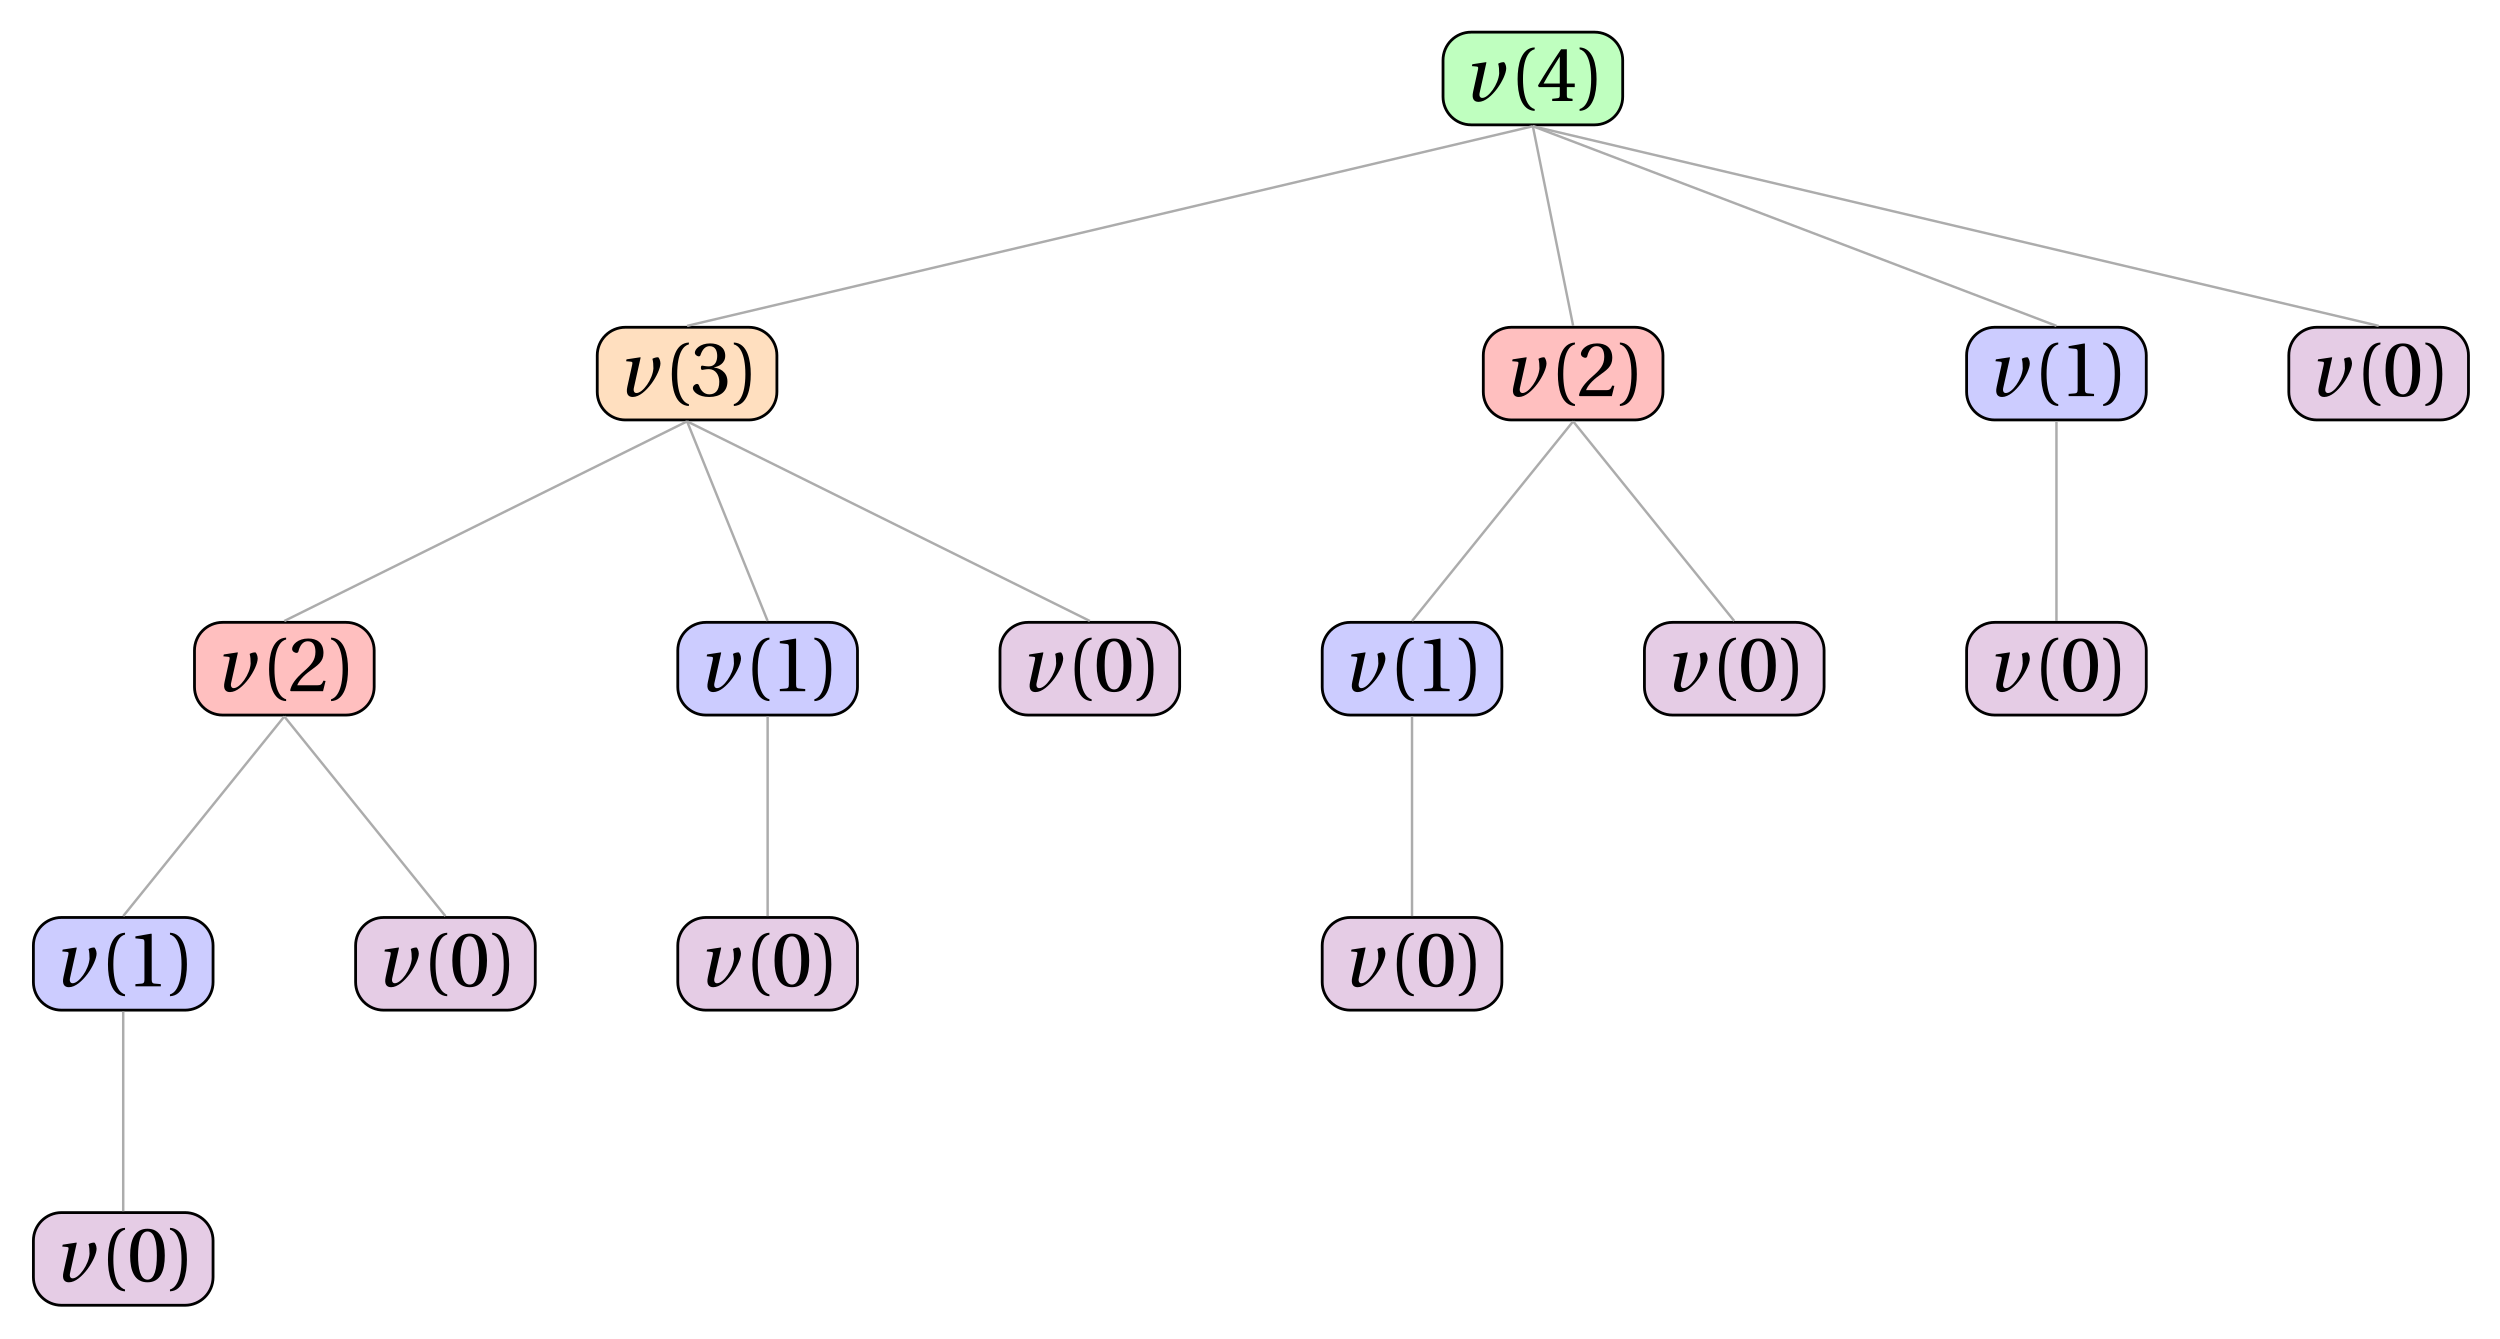
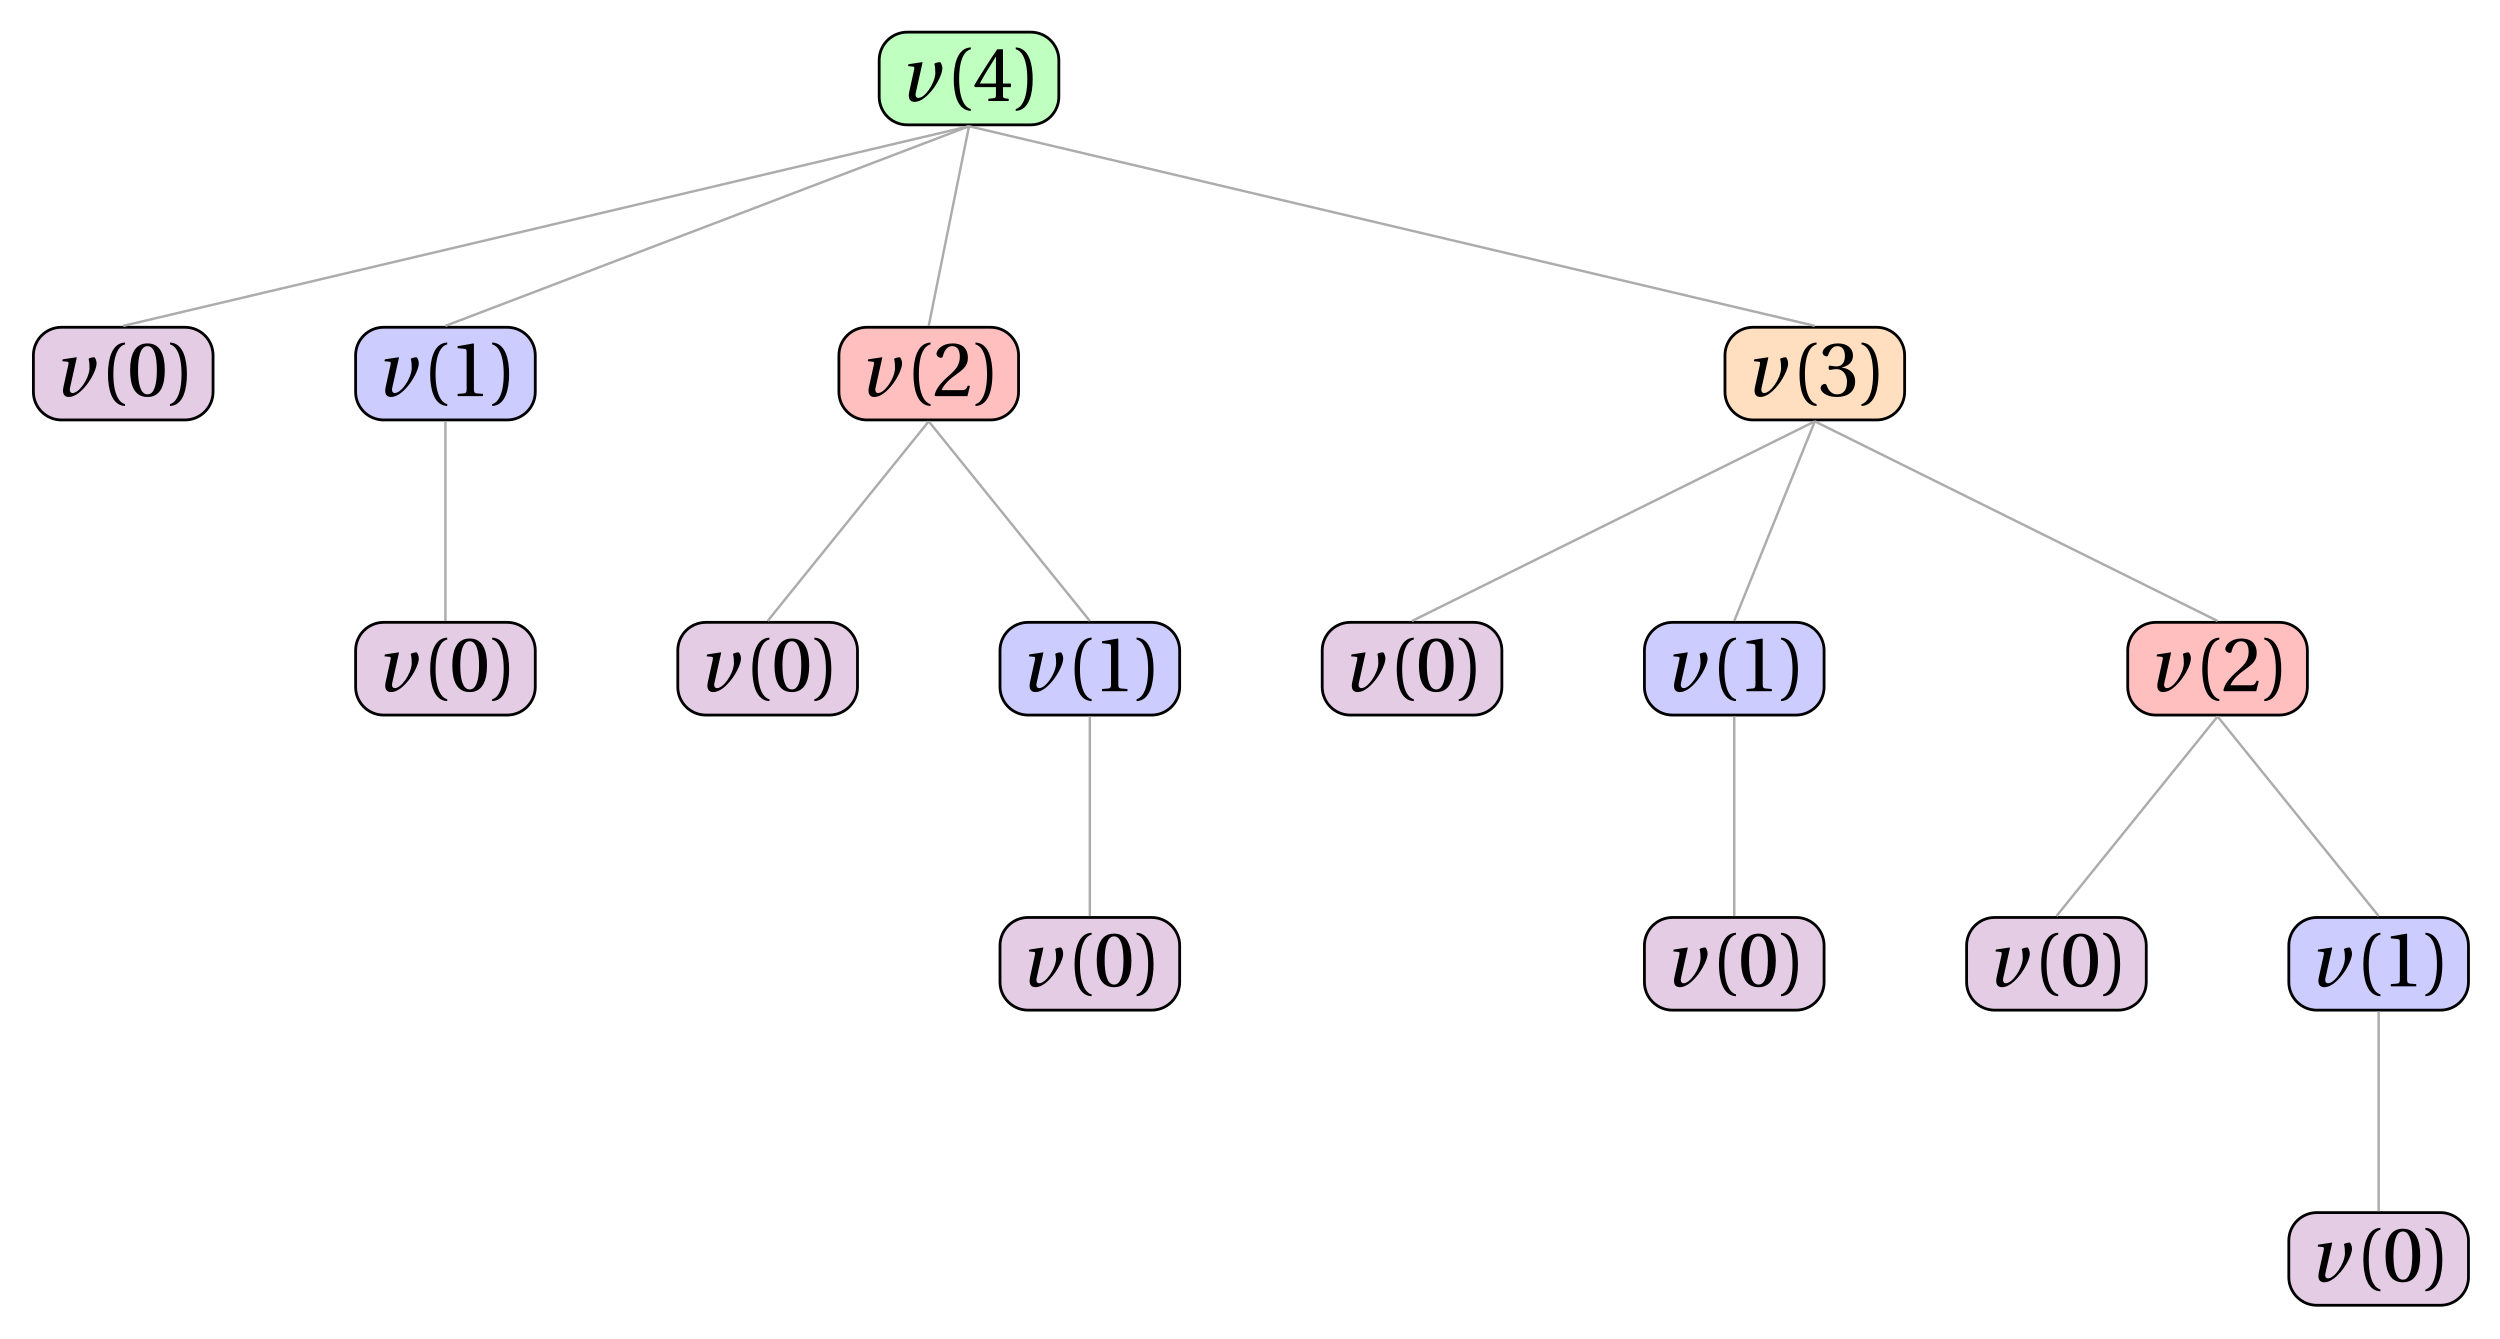
<svg xmlns="http://www.w3.org/2000/svg" xmlns:xlink="http://www.w3.org/1999/xlink" width="443.75pt" height="237.50pt" viewBox="0 0 355 190" version="1.2">
  <defs>
    <g>
      <symbol overflow="visible" id="glyph0-0">
        <path style="stroke:none;" d="" />
      </symbol>
      <symbol overflow="visible" id="glyph0-1">
        <path style="stroke:none;" d="M 1.375 -5.219 L 1.312 -4.953 L 1.984 -4.891 C 2.25 -4.875 2.234 -4.734 2.156 -4.359 L 1.484 -1.312 C 1.266 -0.312 1.609 0.125 2.25 0.125 C 3.188 0.125 4.141 -0.75 4.906 -1.766 C 5.656 -2.781 6.188 -3.984 6.188 -4.656 C 6.188 -5.094 5.938 -5.516 5.859 -5.516 C 5.594 -5.516 5.281 -5.438 5.047 -5.297 C 5.156 -4.906 5.188 -4.484 5.188 -3.922 C 5.094 -2.406 3.672 -0.406 2.766 -0.438 C 2.5 -0.438 2.297 -0.688 2.422 -1.203 L 3.375 -5.469 L 3.328 -5.516 Z M 1.375 -5.219 " />
      </symbol>
      <symbol overflow="visible" id="glyph1-0">
        <path style="stroke:none;" d="" />
      </symbol>
      <symbol overflow="visible" id="glyph1-1">
        <path style="stroke:none;" d="M 1.922 -3.109 C 1.922 -6.25 2.875 -7.188 3.578 -7.344 L 3.578 -7.609 C 1.656 -7.531 1.156 -5.141 1.156 -3.109 C 1.156 -1.062 1.656 1.328 3.578 1.406 L 3.578 1.141 C 2.938 1 1.922 0.062 1.922 -3.109 Z M 1.922 -3.109 " />
      </symbol>
      <symbol overflow="visible" id="glyph1-2">
        <path style="stroke:none;" d="M 3.297 -1.969 L 3.297 -0.844 C 3.297 -0.469 3.172 -0.406 2.922 -0.391 L 2.219 -0.312 L 2.219 0 L 5.109 0 L 5.109 -0.312 L 4.625 -0.375 C 4.359 -0.406 4.297 -0.469 4.297 -0.844 L 4.297 -1.969 L 5.422 -1.969 L 5.422 -2.484 L 4.297 -2.484 L 4.297 -7.344 L 3.484 -7.344 C 2.453 -5.828 1.219 -3.922 0.203 -2.203 L 0.312 -1.969 Z M 1 -2.484 C 1.656 -3.688 2.438 -4.953 3.281 -6.281 L 3.297 -6.281 L 3.297 -2.484 Z M 1 -2.484 " />
      </symbol>
      <symbol overflow="visible" id="glyph1-3">
        <path style="stroke:none;" d="M 1.922 -3.109 C 1.922 0.062 0.906 1 0.281 1.141 L 0.281 1.406 C 2.203 1.328 2.688 -1.062 2.688 -3.109 C 2.688 -5.141 2.203 -7.531 0.281 -7.609 L 0.281 -7.344 C 0.969 -7.188 1.922 -6.25 1.922 -3.109 Z M 1.922 -3.109 " />
      </symbol>
      <symbol overflow="visible" id="glyph1-4">
        <path style="stroke:none;" d="M 2.922 -7.094 C 3.953 -7.094 4.25 -5.469 4.25 -3.672 C 4.25 -1.875 3.953 -0.25 2.922 -0.25 C 1.875 -0.25 1.578 -1.875 1.578 -3.672 C 1.578 -5.469 1.875 -7.094 2.922 -7.094 Z M 2.922 -7.484 C 1.094 -7.484 0.453 -5.875 0.453 -3.672 C 0.453 -1.469 1.094 0.125 2.922 0.125 C 4.734 0.125 5.375 -1.469 5.375 -3.672 C 5.375 -5.875 4.734 -7.484 2.922 -7.484 Z M 2.922 -7.484 " />
      </symbol>
      <symbol overflow="visible" id="glyph1-5">
        <path style="stroke:none;" d="M 4.812 0 L 4.812 -0.312 L 3.891 -0.391 C 3.656 -0.422 3.516 -0.5 3.516 -0.938 L 3.516 -7.406 L 3.469 -7.484 L 1.203 -7.094 L 1.203 -6.812 L 2.219 -6.703 C 2.406 -6.672 2.484 -6.594 2.484 -6.266 L 2.484 -0.938 C 2.484 -0.719 2.453 -0.594 2.391 -0.516 C 2.328 -0.438 2.25 -0.406 2.125 -0.391 L 1.203 -0.312 L 1.203 0 Z M 4.812 0 " />
      </symbol>
      <symbol overflow="visible" id="glyph1-6">
        <path style="stroke:none;" d="M 5.328 -1.453 L 5.031 -1.5 C 4.797 -0.906 4.578 -0.844 4.141 -0.844 L 1.312 -0.844 C 1.5 -1.406 2.141 -2.188 3.172 -2.922 C 4.219 -3.703 5.031 -4.188 5.031 -5.422 C 5.031 -6.953 4.031 -7.484 2.875 -7.484 C 1.359 -7.484 0.578 -6.562 0.578 -6 C 0.578 -5.625 1 -5.438 1.188 -5.438 C 1.391 -5.438 1.469 -5.562 1.5 -5.734 C 1.688 -6.484 2.109 -7.094 2.797 -7.094 C 3.641 -7.094 3.891 -6.375 3.891 -5.578 C 3.891 -4.406 3.281 -3.734 2.328 -2.891 C 0.984 -1.719 0.5 -0.969 0.297 -0.109 L 0.406 0 L 4.969 0 Z M 5.328 -1.453 " />
      </symbol>
      <symbol overflow="visible" id="glyph1-7">
        <path style="stroke:none;" d="M 1.438 -4.031 C 1.438 -3.844 1.484 -3.719 1.625 -3.719 C 1.766 -3.719 2.062 -3.828 2.578 -3.828 C 3.516 -3.828 4.047 -2.984 4.047 -2.031 C 4.047 -0.719 3.406 -0.25 2.625 -0.25 C 1.891 -0.25 1.422 -0.797 1.203 -1.422 C 1.141 -1.625 1.031 -1.734 0.875 -1.734 C 0.688 -1.734 0.297 -1.516 0.297 -1.125 C 0.297 -0.656 1.062 0.125 2.609 0.125 C 4.203 0.125 5.203 -0.672 5.203 -2.078 C 5.203 -3.547 3.938 -4 3.328 -4.047 L 3.328 -4.094 C 3.922 -4.188 4.891 -4.625 4.891 -5.719 C 4.891 -6.938 3.922 -7.484 2.75 -7.484 C 1.297 -7.484 0.578 -6.641 0.578 -6.172 C 0.578 -5.828 0.969 -5.641 1.125 -5.641 C 1.266 -5.641 1.359 -5.719 1.391 -5.859 C 1.641 -6.609 2.062 -7.094 2.672 -7.094 C 3.547 -7.094 3.75 -6.328 3.75 -5.703 C 3.75 -5.047 3.516 -4.219 2.578 -4.219 C 2.062 -4.219 1.766 -4.328 1.625 -4.328 C 1.484 -4.328 1.438 -4.219 1.438 -4.031 Z M 1.438 -4.031 " />
      </symbol>
    </g>
  </defs>
  <g id="surface1">
-     <path style="fill-rule:nonzero;fill:rgb(75%,100%,75%);fill-opacity:1;stroke-width:0.399;stroke-linecap:butt;stroke-linejoin:miter;stroke:rgb(0%,0%,0%);stroke-opacity:1;stroke-miterlimit:10;" d="M 8.771 9.775 L -8.771 9.775 C -10.971 9.775 -12.756 7.989 -12.756 5.79 L -12.756 0.599 C -12.756 -1.6 -10.971 -3.386 -8.771 -3.386 L 8.771 -3.386 C 10.971 -3.386 12.756 -1.6 12.756 0.599 L 12.756 5.79 C 12.756 7.989 10.971 9.775 8.771 9.775 Z M 8.771 9.775 " transform="matrix(1,0,0,-1,217.666,14.341)" />
+     <path style="fill-rule:nonzero;fill:rgb(75%,100%,75%);fill-opacity:1;stroke-width:0.399;stroke-linecap:butt;stroke-linejoin:miter;stroke:rgb(0%,0%,0%);stroke-opacity:1;stroke-miterlimit:10;" d="M 8.772 9.775 L -8.771 9.775 C -10.97 9.775 -12.755 7.989 -12.755 5.79 L -12.755 0.599 C -12.755 -1.6 -10.97 -3.386 -8.771 -3.386 L 8.772 -3.386 C 10.971 -3.386 12.756 -1.6 12.756 0.599 L 12.756 5.79 C 12.756 7.989 10.971 9.775 8.772 9.775 Z M 8.772 9.775 " transform="matrix(1,0,0,-1,137.599,14.341)" />
    <g style="fill:rgb(0%,0%,0%);fill-opacity:1;">
-       <use xlink:href="#glyph0-1" x="207.696" y="14.341" />
+       <use xlink:href="#glyph0-1" x="127.629" y="14.341" />
    </g>
    <g style="fill:rgb(0%,0%,0%);fill-opacity:1;">
-       <use xlink:href="#glyph1-1" x="214.343" y="14.341" />
-       <use xlink:href="#glyph1-2" x="218.193" y="14.341" />
-       <use xlink:href="#glyph1-3" x="224.022" y="14.341" />
+       <use xlink:href="#glyph1-1" x="134.276" y="14.341" />
+       <use xlink:href="#glyph1-2" x="138.126" y="14.341" />
+       <use xlink:href="#glyph1-3" x="143.955" y="14.341" />
    </g>
-     <path style="fill-rule:nonzero;fill:rgb(89.999%,79.999%,89.999%);fill-opacity:1;stroke-width:0.399;stroke-linecap:butt;stroke-linejoin:miter;stroke:rgb(0%,0%,0%);stroke-opacity:1;stroke-miterlimit:10;" d="M 8.772 9.774 L -8.771 9.774 C -10.97 9.774 -12.755 7.993 -12.755 5.79 L -12.755 0.599 C -12.755 -1.601 -10.97 -3.386 -8.771 -3.386 L 8.772 -3.386 C 10.971 -3.386 12.756 -1.601 12.756 0.599 L 12.756 5.79 C 12.756 7.993 10.971 9.774 8.772 9.774 Z M 8.772 9.774 " transform="matrix(1,0,0,-1,337.767,56.247)" />
+     <path style="fill-rule:nonzero;fill:rgb(89.999%,79.999%,89.999%);fill-opacity:1;stroke-width:0.399;stroke-linecap:butt;stroke-linejoin:miter;stroke:rgb(0%,0%,0%);stroke-opacity:1;stroke-miterlimit:10;" d="M 8.771 9.774 L -8.772 9.774 C -10.972 9.774 -12.757 7.993 -12.757 5.79 L -12.757 0.599 C -12.757 -1.601 -10.972 -3.386 -8.772 -3.386 L 8.771 -3.386 C 10.974 -3.386 12.755 -1.601 12.755 0.599 L 12.755 5.79 C 12.755 7.993 10.974 9.774 8.771 9.774 Z M 8.771 9.774 " transform="matrix(1,0,0,-1,17.499,56.247)" />
    <g style="fill:rgb(0%,0%,0%);fill-opacity:1;">
-       <use xlink:href="#glyph0-1" x="327.796" y="56.247" />
+       <use xlink:href="#glyph0-1" x="7.528" y="56.247" />
    </g>
    <g style="fill:rgb(0%,0%,0%);fill-opacity:1;">
-       <use xlink:href="#glyph1-1" x="334.443" y="56.247" />
-       <use xlink:href="#glyph1-4" x="338.293" y="56.247" />
-       <use xlink:href="#glyph1-3" x="344.122" y="56.247" />
+       <use xlink:href="#glyph1-1" x="14.175" y="56.247" />
+       <use xlink:href="#glyph1-4" x="18.025" y="56.247" />
+       <use xlink:href="#glyph1-3" x="23.854" y="56.247" />
    </g>
-     <path style="fill-rule:nonzero;fill:rgb(79.999%,79.999%,100%);fill-opacity:1;stroke-width:0.399;stroke-linecap:butt;stroke-linejoin:miter;stroke:rgb(0%,0%,0%);stroke-opacity:1;stroke-miterlimit:10;" d="M 8.771 9.774 L -8.772 9.774 C -10.971 9.774 -12.756 7.993 -12.756 5.79 L -12.756 0.599 C -12.756 -1.601 -10.971 -3.386 -8.772 -3.386 L 8.771 -3.386 C 10.97 -3.386 12.756 -1.601 12.756 0.599 L 12.756 5.79 C 12.756 7.993 10.97 9.774 8.771 9.774 Z M 8.771 9.774 " transform="matrix(1,0,0,-1,292.014,56.247)" />
+     <path style="fill-rule:nonzero;fill:rgb(79.999%,79.999%,100%);fill-opacity:1;stroke-width:0.399;stroke-linecap:butt;stroke-linejoin:miter;stroke:rgb(0%,0%,0%);stroke-opacity:1;stroke-miterlimit:10;" d="M 8.772 9.774 L -8.771 9.774 C -10.974 9.774 -12.755 7.993 -12.755 5.79 L -12.755 0.599 C -12.755 -1.601 -10.974 -3.386 -8.771 -3.386 L 8.772 -3.386 C 10.972 -3.386 12.757 -1.601 12.757 0.599 L 12.757 5.79 C 12.757 7.993 10.972 9.774 8.772 9.774 Z M 8.772 9.774 " transform="matrix(1,0,0,-1,63.251,56.247)" />
    <g style="fill:rgb(0%,0%,0%);fill-opacity:1;">
-       <use xlink:href="#glyph0-1" x="282.044" y="56.247" />
+       <use xlink:href="#glyph0-1" x="53.281" y="56.247" />
    </g>
    <g style="fill:rgb(0%,0%,0%);fill-opacity:1;">
-       <use xlink:href="#glyph1-1" x="288.691" y="56.247" />
-       <use xlink:href="#glyph1-5" x="292.541" y="56.247" />
-       <use xlink:href="#glyph1-3" x="298.37" y="56.247" />
+       <use xlink:href="#glyph1-1" x="59.928" y="56.247" />
+       <use xlink:href="#glyph1-5" x="63.778" y="56.247" />
+       <use xlink:href="#glyph1-3" x="69.607" y="56.247" />
    </g>
-     <path style="fill-rule:nonzero;fill:rgb(89.999%,79.999%,89.999%);fill-opacity:1;stroke-width:0.399;stroke-linecap:butt;stroke-linejoin:miter;stroke:rgb(0%,0%,0%);stroke-opacity:1;stroke-miterlimit:10;" d="M 8.771 9.777 L -8.772 9.777 C -10.971 9.777 -12.756 7.992 -12.756 5.789 L -12.756 0.601 C -12.756 -1.602 -10.971 -3.387 -8.772 -3.387 L 8.771 -3.387 C 10.97 -3.387 12.756 -1.602 12.756 0.601 L 12.756 5.789 C 12.756 7.992 10.97 9.777 8.771 9.777 Z M 8.771 9.777 " transform="matrix(1,0,0,-1,292.014,98.152)" />
+     <path style="fill-rule:nonzero;fill:rgb(89.999%,79.999%,89.999%);fill-opacity:1;stroke-width:0.399;stroke-linecap:butt;stroke-linejoin:miter;stroke:rgb(0%,0%,0%);stroke-opacity:1;stroke-miterlimit:10;" d="M 8.772 9.777 L -8.771 9.777 C -10.974 9.777 -12.755 7.992 -12.755 5.789 L -12.755 0.601 C -12.755 -1.602 -10.974 -3.387 -8.771 -3.387 L 8.772 -3.387 C 10.972 -3.387 12.757 -1.602 12.757 0.601 L 12.757 5.789 C 12.757 7.992 10.972 9.777 8.772 9.777 Z M 8.772 9.777 " transform="matrix(1,0,0,-1,63.251,98.152)" />
    <g style="fill:rgb(0%,0%,0%);fill-opacity:1;">
-       <use xlink:href="#glyph0-1" x="282.044" y="98.152" />
+       <use xlink:href="#glyph0-1" x="53.281" y="98.152" />
    </g>
    <g style="fill:rgb(0%,0%,0%);fill-opacity:1;">
-       <use xlink:href="#glyph1-1" x="288.691" y="98.152" />
-       <use xlink:href="#glyph1-4" x="292.541" y="98.152" />
-       <use xlink:href="#glyph1-3" x="298.37" y="98.152" />
+       <use xlink:href="#glyph1-1" x="59.928" y="98.152" />
+       <use xlink:href="#glyph1-4" x="63.778" y="98.152" />
+       <use xlink:href="#glyph1-3" x="69.607" y="98.152" />
    </g>
-     <path style="fill-rule:nonzero;fill:rgb(100%,75%,75%);fill-opacity:1;stroke-width:0.399;stroke-linecap:butt;stroke-linejoin:miter;stroke:rgb(0%,0%,0%);stroke-opacity:1;stroke-miterlimit:10;" d="M 8.771 9.774 L -8.772 9.774 C -10.971 9.774 -12.756 7.993 -12.756 5.79 L -12.756 0.599 C -12.756 -1.601 -10.971 -3.386 -8.772 -3.386 L 8.771 -3.386 C 10.97 -3.386 12.756 -1.601 12.756 0.599 L 12.756 5.79 C 12.756 7.993 10.97 9.774 8.771 9.774 Z M 8.771 9.774 " transform="matrix(1,0,0,-1,223.385,56.247)" />
+     <path style="fill-rule:nonzero;fill:rgb(100%,75%,75%);fill-opacity:1;stroke-width:0.399;stroke-linecap:butt;stroke-linejoin:miter;stroke:rgb(0%,0%,0%);stroke-opacity:1;stroke-miterlimit:10;" d="M 8.772 9.774 L -8.771 9.774 C -10.974 9.774 -12.755 7.993 -12.755 5.79 L -12.755 0.599 C -12.755 -1.601 -10.974 -3.386 -8.771 -3.386 L 8.772 -3.386 C 10.972 -3.386 12.757 -1.601 12.757 0.599 L 12.757 5.79 C 12.757 7.993 10.972 9.774 8.772 9.774 Z M 8.772 9.774 " transform="matrix(1,0,0,-1,131.88,56.247)" />
    <g style="fill:rgb(0%,0%,0%);fill-opacity:1;">
-       <use xlink:href="#glyph0-1" x="213.415" y="56.247" />
+       <use xlink:href="#glyph0-1" x="121.91" y="56.247" />
    </g>
    <g style="fill:rgb(0%,0%,0%);fill-opacity:1;">
-       <use xlink:href="#glyph1-1" x="220.062" y="56.247" />
-       <use xlink:href="#glyph1-6" x="223.912" y="56.247" />
-       <use xlink:href="#glyph1-3" x="229.741" y="56.247" />
+       <use xlink:href="#glyph1-1" x="128.557" y="56.247" />
+       <use xlink:href="#glyph1-6" x="132.407" y="56.247" />
+       <use xlink:href="#glyph1-3" x="138.236" y="56.247" />
    </g>
-     <path style="fill-rule:nonzero;fill:rgb(89.999%,79.999%,89.999%);fill-opacity:1;stroke-width:0.399;stroke-linecap:butt;stroke-linejoin:miter;stroke:rgb(0%,0%,0%);stroke-opacity:1;stroke-miterlimit:10;" d="M 8.769 9.777 L -8.77 9.777 C -10.973 9.777 -12.754 7.992 -12.754 5.789 L -12.754 0.601 C -12.754 -1.602 -10.973 -3.387 -8.77 -3.387 L 8.769 -3.387 C 10.972 -3.387 12.758 -1.602 12.758 0.601 L 12.758 5.789 C 12.758 7.992 10.972 9.777 8.769 9.777 Z M 8.769 9.777 " transform="matrix(1,0,0,-1,246.262,98.152)" />
+     <path style="fill-rule:nonzero;fill:rgb(89.999%,79.999%,89.999%);fill-opacity:1;stroke-width:0.399;stroke-linecap:butt;stroke-linejoin:miter;stroke:rgb(0%,0%,0%);stroke-opacity:1;stroke-miterlimit:10;" d="M 8.769 9.777 L -8.77 9.777 C -10.973 9.777 -12.758 7.992 -12.758 5.789 L -12.758 0.601 C -12.758 -1.602 -10.973 -3.387 -8.77 -3.387 L 8.769 -3.387 C 10.973 -3.387 12.758 -1.602 12.758 0.601 L 12.758 5.789 C 12.758 7.992 10.973 9.777 8.769 9.777 Z M 8.769 9.777 " transform="matrix(1,0,0,-1,109.004,98.152)" />
+     <g style="fill:rgb(0%,0%,0%);fill-opacity:1;">
+       <use xlink:href="#glyph0-1" x="99.033" y="98.152" />
+     </g>
+     <g style="fill:rgb(0%,0%,0%);fill-opacity:1;">
+       <use xlink:href="#glyph1-1" x="105.68" y="98.152" />
+       <use xlink:href="#glyph1-4" x="109.53" y="98.152" />
+       <use xlink:href="#glyph1-3" x="115.359" y="98.152" />
+     </g>
+     <path style="fill-rule:nonzero;fill:rgb(79.999%,79.999%,100%);fill-opacity:1;stroke-width:0.399;stroke-linecap:butt;stroke-linejoin:miter;stroke:rgb(0%,0%,0%);stroke-opacity:1;stroke-miterlimit:10;" d="M 8.771 9.777 L -8.772 9.777 C -10.971 9.777 -12.756 7.992 -12.756 5.789 L -12.756 0.601 C -12.756 -1.602 -10.971 -3.387 -8.772 -3.387 L 8.771 -3.387 C 10.971 -3.387 12.756 -1.602 12.756 0.601 L 12.756 5.789 C 12.756 7.992 10.971 9.777 8.771 9.777 Z M 8.771 9.777 " transform="matrix(1,0,0,-1,154.756,98.152)" />
+     <g style="fill:rgb(0%,0%,0%);fill-opacity:1;">
+       <use xlink:href="#glyph0-1" x="144.786" y="98.152" />
+     </g>
+     <g style="fill:rgb(0%,0%,0%);fill-opacity:1;">
+       <use xlink:href="#glyph1-1" x="151.433" y="98.152" />
+       <use xlink:href="#glyph1-5" x="155.283" y="98.152" />
+       <use xlink:href="#glyph1-3" x="161.112" y="98.152" />
+     </g>
+     <path style="fill-rule:nonzero;fill:rgb(89.999%,79.999%,89.999%);fill-opacity:1;stroke-width:0.399;stroke-linecap:butt;stroke-linejoin:miter;stroke:rgb(0%,0%,0%);stroke-opacity:1;stroke-miterlimit:10;" d="M 8.771 9.777 L -8.772 9.777 C -10.971 9.777 -12.756 7.992 -12.756 5.788 L -12.756 0.601 C -12.756 -1.602 -10.971 -3.383 -8.772 -3.383 L 8.771 -3.383 C 10.971 -3.383 12.756 -1.602 12.756 0.601 L 12.756 5.788 C 12.756 7.992 10.971 9.777 8.771 9.777 Z M 8.771 9.777 " transform="matrix(1,0,0,-1,154.756,140.058)" />
+     <g style="fill:rgb(0%,0%,0%);fill-opacity:1;">
+       <use xlink:href="#glyph0-1" x="144.786" y="140.058" />
+     </g>
+     <g style="fill:rgb(0%,0%,0%);fill-opacity:1;">
+       <use xlink:href="#glyph1-1" x="151.433" y="140.058" />
+       <use xlink:href="#glyph1-4" x="155.283" y="140.058" />
+       <use xlink:href="#glyph1-3" x="161.112" y="140.058" />
+     </g>
+     <path style="fill-rule:nonzero;fill:rgb(100%,87.5%,75%);fill-opacity:1;stroke-width:0.399;stroke-linecap:butt;stroke-linejoin:miter;stroke:rgb(0%,0%,0%);stroke-opacity:1;stroke-miterlimit:10;" d="M 8.773 9.774 L -8.77 9.774 C -10.973 9.774 -12.755 7.993 -12.755 5.79 L -12.755 0.599 C -12.755 -1.601 -10.973 -3.386 -8.77 -3.386 L 8.773 -3.386 C 10.972 -3.386 12.757 -1.601 12.757 0.599 L 12.757 5.79 C 12.757 7.993 10.972 9.774 8.773 9.774 Z M 8.773 9.774 " transform="matrix(1,0,0,-1,257.7,56.247)" />
+     <g style="fill:rgb(0%,0%,0%);fill-opacity:1;">
+       <use xlink:href="#glyph0-1" x="247.729" y="56.247" />
+     </g>
+     <g style="fill:rgb(0%,0%,0%);fill-opacity:1;">
+       <use xlink:href="#glyph1-1" x="254.376" y="56.247" />
+       <use xlink:href="#glyph1-7" x="258.226" y="56.247" />
+       <use xlink:href="#glyph1-3" x="264.055" y="56.247" />
+     </g>
+     <path style="fill-rule:nonzero;fill:rgb(89.999%,79.999%,89.999%);fill-opacity:1;stroke-width:0.399;stroke-linecap:butt;stroke-linejoin:miter;stroke:rgb(0%,0%,0%);stroke-opacity:1;stroke-miterlimit:10;" d="M 8.772 9.777 L -8.771 9.777 C -10.97 9.777 -12.755 7.992 -12.755 5.789 L -12.755 0.601 C -12.755 -1.602 -10.97 -3.387 -8.771 -3.387 L 8.772 -3.387 C 10.971 -3.387 12.757 -1.602 12.757 0.601 L 12.757 5.789 C 12.757 7.992 10.971 9.777 8.772 9.777 Z M 8.772 9.777 " transform="matrix(1,0,0,-1,200.509,98.152)" />
+     <g style="fill:rgb(0%,0%,0%);fill-opacity:1;">
+       <use xlink:href="#glyph0-1" x="190.538" y="98.152" />
+     </g>
+     <g style="fill:rgb(0%,0%,0%);fill-opacity:1;">
+       <use xlink:href="#glyph1-1" x="197.185" y="98.152" />
+       <use xlink:href="#glyph1-4" x="201.035" y="98.152" />
+       <use xlink:href="#glyph1-3" x="206.864" y="98.152" />
+     </g>
+     <path style="fill-rule:nonzero;fill:rgb(79.999%,79.999%,100%);fill-opacity:1;stroke-width:0.399;stroke-linecap:butt;stroke-linejoin:miter;stroke:rgb(0%,0%,0%);stroke-opacity:1;stroke-miterlimit:10;" d="M 8.769 9.777 L -8.77 9.777 C -10.973 9.777 -12.754 7.992 -12.754 5.789 L -12.754 0.601 C -12.754 -1.602 -10.973 -3.387 -8.77 -3.387 L 8.769 -3.387 C 10.972 -3.387 12.758 -1.602 12.758 0.601 L 12.758 5.789 C 12.758 7.992 10.972 9.777 8.769 9.777 Z M 8.769 9.777 " transform="matrix(1,0,0,-1,246.262,98.152)" />
    <g style="fill:rgb(0%,0%,0%);fill-opacity:1;">
      <use xlink:href="#glyph0-1" x="236.291" y="98.152" />
    </g>
    <g style="fill:rgb(0%,0%,0%);fill-opacity:1;">
      <use xlink:href="#glyph1-1" x="242.938" y="98.152" />
-       <use xlink:href="#glyph1-4" x="246.788" y="98.152" />
+       <use xlink:href="#glyph1-5" x="246.788" y="98.152" />
      <use xlink:href="#glyph1-3" x="252.617" y="98.152" />
    </g>
-     <path style="fill-rule:nonzero;fill:rgb(79.999%,79.999%,100%);fill-opacity:1;stroke-width:0.399;stroke-linecap:butt;stroke-linejoin:miter;stroke:rgb(0%,0%,0%);stroke-opacity:1;stroke-miterlimit:10;" d="M 8.772 9.777 L -8.771 9.777 C -10.97 9.777 -12.755 7.992 -12.755 5.789 L -12.755 0.601 C -12.755 -1.602 -10.97 -3.387 -8.771 -3.387 L 8.772 -3.387 C 10.971 -3.387 12.757 -1.602 12.757 0.601 L 12.757 5.789 C 12.757 7.992 10.971 9.777 8.772 9.777 Z M 8.772 9.777 " transform="matrix(1,0,0,-1,200.509,98.152)" />
+     <path style="fill-rule:nonzero;fill:rgb(89.999%,79.999%,89.999%);fill-opacity:1;stroke-width:0.399;stroke-linecap:butt;stroke-linejoin:miter;stroke:rgb(0%,0%,0%);stroke-opacity:1;stroke-miterlimit:10;" d="M 8.769 9.777 L -8.77 9.777 C -10.973 9.777 -12.754 7.992 -12.754 5.788 L -12.754 0.601 C -12.754 -1.602 -10.973 -3.383 -8.77 -3.383 L 8.769 -3.383 C 10.972 -3.383 12.758 -1.602 12.758 0.601 L 12.758 5.788 C 12.758 7.992 10.972 9.777 8.769 9.777 Z M 8.769 9.777 " transform="matrix(1,0,0,-1,246.262,140.058)" />
    <g style="fill:rgb(0%,0%,0%);fill-opacity:1;">
-       <use xlink:href="#glyph0-1" x="190.538" y="98.152" />
+       <use xlink:href="#glyph0-1" x="236.291" y="140.058" />
    </g>
    <g style="fill:rgb(0%,0%,0%);fill-opacity:1;">
-       <use xlink:href="#glyph1-1" x="197.186" y="98.152" />
-       <use xlink:href="#glyph1-5" x="201.036" y="98.152" />
-       <use xlink:href="#glyph1-3" x="206.865" y="98.152" />
+       <use xlink:href="#glyph1-1" x="242.938" y="140.058" />
+       <use xlink:href="#glyph1-4" x="246.788" y="140.058" />
+       <use xlink:href="#glyph1-3" x="252.617" y="140.058" />
    </g>
-     <path style="fill-rule:nonzero;fill:rgb(89.999%,79.999%,89.999%);fill-opacity:1;stroke-width:0.399;stroke-linecap:butt;stroke-linejoin:miter;stroke:rgb(0%,0%,0%);stroke-opacity:1;stroke-miterlimit:10;" d="M 8.772 9.777 L -8.771 9.777 C -10.97 9.777 -12.755 7.992 -12.755 5.788 L -12.755 0.601 C -12.755 -1.602 -10.97 -3.383 -8.771 -3.383 L 8.772 -3.383 C 10.971 -3.383 12.757 -1.602 12.757 0.601 L 12.757 5.788 C 12.757 7.992 10.971 9.777 8.772 9.777 Z M 8.772 9.777 " transform="matrix(1,0,0,-1,200.509,140.058)" />
+     <path style="fill-rule:nonzero;fill:rgb(100%,75%,75%);fill-opacity:1;stroke-width:0.399;stroke-linecap:butt;stroke-linejoin:miter;stroke:rgb(0%,0%,0%);stroke-opacity:1;stroke-miterlimit:10;" d="M 8.769 9.777 L -8.77 9.777 C -10.973 9.777 -12.754 7.992 -12.754 5.789 L -12.754 0.601 C -12.754 -1.602 -10.973 -3.387 -8.77 -3.387 L 8.769 -3.387 C 10.972 -3.387 12.757 -1.602 12.757 0.601 L 12.757 5.789 C 12.757 7.992 10.972 9.777 8.769 9.777 Z M 8.769 9.777 " transform="matrix(1,0,0,-1,314.891,98.152)" />
    <g style="fill:rgb(0%,0%,0%);fill-opacity:1;">
-       <use xlink:href="#glyph0-1" x="190.538" y="140.058" />
+       <use xlink:href="#glyph0-1" x="304.92" y="98.152" />
    </g>
    <g style="fill:rgb(0%,0%,0%);fill-opacity:1;">
-       <use xlink:href="#glyph1-1" x="197.185" y="140.058" />
-       <use xlink:href="#glyph1-4" x="201.035" y="140.058" />
-       <use xlink:href="#glyph1-3" x="206.864" y="140.058" />
+       <use xlink:href="#glyph1-1" x="311.567" y="98.152" />
+       <use xlink:href="#glyph1-6" x="315.417" y="98.152" />
+       <use xlink:href="#glyph1-3" x="321.246" y="98.152" />
    </g>
-     <path style="fill-rule:nonzero;fill:rgb(100%,87.5%,75%);fill-opacity:1;stroke-width:0.399;stroke-linecap:butt;stroke-linejoin:miter;stroke:rgb(0%,0%,0%);stroke-opacity:1;stroke-miterlimit:10;" d="M 8.77 9.774 L -8.769 9.774 C -10.972 9.774 -12.757 7.993 -12.757 5.79 L -12.757 0.599 C -12.757 -1.601 -10.972 -3.386 -8.769 -3.386 L 8.77 -3.386 C 10.973 -3.386 12.754 -1.601 12.754 0.599 L 12.754 5.79 C 12.754 7.993 10.973 9.774 8.77 9.774 Z M 8.77 9.774 " transform="matrix(1,0,0,-1,97.566,56.247)" />
+     <path style="fill-rule:nonzero;fill:rgb(89.999%,79.999%,89.999%);fill-opacity:1;stroke-width:0.399;stroke-linecap:butt;stroke-linejoin:miter;stroke:rgb(0%,0%,0%);stroke-opacity:1;stroke-miterlimit:10;" d="M 8.771 9.777 L -8.772 9.777 C -10.971 9.777 -12.756 7.992 -12.756 5.788 L -12.756 0.601 C -12.756 -1.602 -10.971 -3.383 -8.772 -3.383 L 8.771 -3.383 C 10.97 -3.383 12.756 -1.602 12.756 0.601 L 12.756 5.788 C 12.756 7.992 10.97 9.777 8.771 9.777 Z M 8.771 9.777 " transform="matrix(1,0,0,-1,292.014,140.058)" />
    <g style="fill:rgb(0%,0%,0%);fill-opacity:1;">
-       <use xlink:href="#glyph0-1" x="87.595" y="56.247" />
+       <use xlink:href="#glyph0-1" x="282.044" y="140.058" />
    </g>
    <g style="fill:rgb(0%,0%,0%);fill-opacity:1;">
-       <use xlink:href="#glyph1-1" x="94.242" y="56.247" />
-       <use xlink:href="#glyph1-7" x="98.092" y="56.247" />
-       <use xlink:href="#glyph1-3" x="103.921" y="56.247" />
+       <use xlink:href="#glyph1-1" x="288.691" y="140.058" />
+       <use xlink:href="#glyph1-4" x="292.541" y="140.058" />
+       <use xlink:href="#glyph1-3" x="298.37" y="140.058" />
    </g>
-     <path style="fill-rule:nonzero;fill:rgb(89.999%,79.999%,89.999%);fill-opacity:1;stroke-width:0.399;stroke-linecap:butt;stroke-linejoin:miter;stroke:rgb(0%,0%,0%);stroke-opacity:1;stroke-miterlimit:10;" d="M 8.771 9.777 L -8.772 9.777 C -10.971 9.777 -12.756 7.992 -12.756 5.789 L -12.756 0.601 C -12.756 -1.602 -10.971 -3.387 -8.772 -3.387 L 8.771 -3.387 C 10.971 -3.387 12.756 -1.602 12.756 0.601 L 12.756 5.789 C 12.756 7.992 10.971 9.777 8.771 9.777 Z M 8.771 9.777 " transform="matrix(1,0,0,-1,154.756,98.152)" />
+     <path style="fill-rule:nonzero;fill:rgb(79.999%,79.999%,100%);fill-opacity:1;stroke-width:0.399;stroke-linecap:butt;stroke-linejoin:miter;stroke:rgb(0%,0%,0%);stroke-opacity:1;stroke-miterlimit:10;" d="M 8.772 9.777 L -8.771 9.777 C -10.97 9.777 -12.755 7.992 -12.755 5.788 L -12.755 0.601 C -12.755 -1.602 -10.97 -3.383 -8.771 -3.383 L 8.772 -3.383 C 10.971 -3.383 12.756 -1.602 12.756 0.601 L 12.756 5.788 C 12.756 7.992 10.971 9.777 8.772 9.777 Z M 8.772 9.777 " transform="matrix(1,0,0,-1,337.767,140.058)" />
    <g style="fill:rgb(0%,0%,0%);fill-opacity:1;">
-       <use xlink:href="#glyph0-1" x="144.786" y="98.152" />
+       <use xlink:href="#glyph0-1" x="327.796" y="140.058" />
    </g>
    <g style="fill:rgb(0%,0%,0%);fill-opacity:1;">
-       <use xlink:href="#glyph1-1" x="151.433" y="98.152" />
-       <use xlink:href="#glyph1-4" x="155.283" y="98.152" />
-       <use xlink:href="#glyph1-3" x="161.112" y="98.152" />
+       <use xlink:href="#glyph1-1" x="334.443" y="140.058" />
+       <use xlink:href="#glyph1-5" x="338.293" y="140.058" />
+       <use xlink:href="#glyph1-3" x="344.122" y="140.058" />
    </g>
-     <path style="fill-rule:nonzero;fill:rgb(79.999%,79.999%,100%);fill-opacity:1;stroke-width:0.399;stroke-linecap:butt;stroke-linejoin:miter;stroke:rgb(0%,0%,0%);stroke-opacity:1;stroke-miterlimit:10;" d="M 8.769 9.777 L -8.77 9.777 C -10.973 9.777 -12.758 7.992 -12.758 5.789 L -12.758 0.601 C -12.758 -1.602 -10.973 -3.387 -8.77 -3.387 L 8.769 -3.387 C 10.973 -3.387 12.758 -1.602 12.758 0.601 L 12.758 5.789 C 12.758 7.992 10.973 9.777 8.769 9.777 Z M 8.769 9.777 " transform="matrix(1,0,0,-1,109.004,98.152)" />
+     <path style="fill-rule:nonzero;fill:rgb(89.999%,79.999%,89.999%);fill-opacity:1;stroke-width:0.399;stroke-linecap:butt;stroke-linejoin:miter;stroke:rgb(0%,0%,0%);stroke-opacity:1;stroke-miterlimit:10;" d="M 8.772 9.775 L -8.771 9.775 C -10.97 9.775 -12.755 7.99 -12.755 5.791 L -12.755 0.6 C -12.755 -1.599 -10.97 -3.385 -8.771 -3.385 L 8.772 -3.385 C 10.971 -3.385 12.756 -1.599 12.756 0.6 L 12.756 5.791 C 12.756 7.99 10.971 9.775 8.772 9.775 Z M 8.772 9.775 " transform="matrix(1,0,0,-1,337.767,181.963)" />
    <g style="fill:rgb(0%,0%,0%);fill-opacity:1;">
-       <use xlink:href="#glyph0-1" x="99.033" y="98.152" />
+       <use xlink:href="#glyph0-1" x="327.796" y="181.963" />
    </g>
    <g style="fill:rgb(0%,0%,0%);fill-opacity:1;">
-       <use xlink:href="#glyph1-1" x="105.68" y="98.152" />
-       <use xlink:href="#glyph1-5" x="109.53" y="98.152" />
-       <use xlink:href="#glyph1-3" x="115.359" y="98.152" />
+       <use xlink:href="#glyph1-1" x="334.443" y="181.963" />
+       <use xlink:href="#glyph1-4" x="338.293" y="181.963" />
+       <use xlink:href="#glyph1-3" x="344.122" y="181.963" />
    </g>
-     <path style="fill-rule:nonzero;fill:rgb(89.999%,79.999%,89.999%);fill-opacity:1;stroke-width:0.399;stroke-linecap:butt;stroke-linejoin:miter;stroke:rgb(0%,0%,0%);stroke-opacity:1;stroke-miterlimit:10;" d="M 8.769 9.777 L -8.77 9.777 C -10.973 9.777 -12.758 7.992 -12.758 5.788 L -12.758 0.601 C -12.758 -1.602 -10.973 -3.383 -8.77 -3.383 L 8.769 -3.383 C 10.973 -3.383 12.758 -1.602 12.758 0.601 L 12.758 5.788 C 12.758 7.992 10.973 9.777 8.769 9.777 Z M 8.769 9.777 " transform="matrix(1,0,0,-1,109.004,140.058)" />
-     <g style="fill:rgb(0%,0%,0%);fill-opacity:1;">
-       <use xlink:href="#glyph0-1" x="99.033" y="140.058" />
-     </g>
-     <g style="fill:rgb(0%,0%,0%);fill-opacity:1;">
-       <use xlink:href="#glyph1-1" x="105.68" y="140.058" />
-       <use xlink:href="#glyph1-4" x="109.53" y="140.058" />
-       <use xlink:href="#glyph1-3" x="115.359" y="140.058" />
-     </g>
-     <path style="fill-rule:nonzero;fill:rgb(100%,75%,75%);fill-opacity:1;stroke-width:0.399;stroke-linecap:butt;stroke-linejoin:miter;stroke:rgb(0%,0%,0%);stroke-opacity:1;stroke-miterlimit:10;" d="M 8.77 9.777 L -8.77 9.777 C -10.973 9.777 -12.758 7.992 -12.758 5.789 L -12.758 0.601 C -12.758 -1.602 -10.973 -3.387 -8.77 -3.387 L 8.77 -3.387 C 10.973 -3.387 12.758 -1.602 12.758 0.601 L 12.758 5.789 C 12.758 7.992 10.973 9.777 8.77 9.777 Z M 8.77 9.777 " transform="matrix(1,0,0,-1,40.375,98.152)" />
-     <g style="fill:rgb(0%,0%,0%);fill-opacity:1;">
-       <use xlink:href="#glyph0-1" x="30.404" y="98.152" />
-     </g>
-     <g style="fill:rgb(0%,0%,0%);fill-opacity:1;">
-       <use xlink:href="#glyph1-1" x="37.051" y="98.152" />
-       <use xlink:href="#glyph1-6" x="40.901" y="98.152" />
-       <use xlink:href="#glyph1-3" x="46.73" y="98.152" />
-     </g>
-     <path style="fill-rule:nonzero;fill:rgb(89.999%,79.999%,89.999%);fill-opacity:1;stroke-width:0.399;stroke-linecap:butt;stroke-linejoin:miter;stroke:rgb(0%,0%,0%);stroke-opacity:1;stroke-miterlimit:10;" d="M 8.772 9.777 L -8.771 9.777 C -10.974 9.777 -12.755 7.992 -12.755 5.788 L -12.755 0.601 C -12.755 -1.602 -10.974 -3.383 -8.771 -3.383 L 8.772 -3.383 C 10.972 -3.383 12.757 -1.602 12.757 0.601 L 12.757 5.788 C 12.757 7.992 10.972 9.777 8.772 9.777 Z M 8.772 9.777 " transform="matrix(1,0,0,-1,63.251,140.058)" />
-     <g style="fill:rgb(0%,0%,0%);fill-opacity:1;">
-       <use xlink:href="#glyph0-1" x="53.281" y="140.058" />
-     </g>
-     <g style="fill:rgb(0%,0%,0%);fill-opacity:1;">
-       <use xlink:href="#glyph1-1" x="59.928" y="140.058" />
-       <use xlink:href="#glyph1-4" x="63.778" y="140.058" />
-       <use xlink:href="#glyph1-3" x="69.607" y="140.058" />
-     </g>
-     <path style="fill-rule:nonzero;fill:rgb(79.999%,79.999%,100%);fill-opacity:1;stroke-width:0.399;stroke-linecap:butt;stroke-linejoin:miter;stroke:rgb(0%,0%,0%);stroke-opacity:1;stroke-miterlimit:10;" d="M 8.772 9.777 L -8.771 9.777 C -10.971 9.777 -12.756 7.992 -12.756 5.788 L -12.756 0.601 C -12.756 -1.602 -10.971 -3.383 -8.771 -3.383 L 8.772 -3.383 C 10.971 -3.383 12.756 -1.602 12.756 0.601 L 12.756 5.788 C 12.756 7.992 10.971 9.777 8.772 9.777 Z M 8.772 9.777 " transform="matrix(1,0,0,-1,17.498,140.058)" />
-     <g style="fill:rgb(0%,0%,0%);fill-opacity:1;">
-       <use xlink:href="#glyph0-1" x="7.528" y="140.058" />
-     </g>
-     <g style="fill:rgb(0%,0%,0%);fill-opacity:1;">
-       <use xlink:href="#glyph1-1" x="14.175" y="140.058" />
-       <use xlink:href="#glyph1-5" x="18.025" y="140.058" />
-       <use xlink:href="#glyph1-3" x="23.854" y="140.058" />
-     </g>
-     <path style="fill-rule:nonzero;fill:rgb(89.999%,79.999%,89.999%);fill-opacity:1;stroke-width:0.399;stroke-linecap:butt;stroke-linejoin:miter;stroke:rgb(0%,0%,0%);stroke-opacity:1;stroke-miterlimit:10;" d="M 8.772 9.775 L -8.771 9.775 C -10.971 9.775 -12.756 7.99 -12.756 5.791 L -12.756 0.6 C -12.756 -1.599 -10.971 -3.385 -8.771 -3.385 L 8.772 -3.385 C 10.971 -3.385 12.756 -1.599 12.756 0.6 L 12.756 5.791 C 12.756 7.99 10.971 9.775 8.772 9.775 Z M 8.772 9.775 " transform="matrix(1,0,0,-1,17.498,181.963)" />
-     <g style="fill:rgb(0%,0%,0%);fill-opacity:1;">
-       <use xlink:href="#glyph0-1" x="7.528" y="181.963" />
-     </g>
-     <g style="fill:rgb(0%,0%,0%);fill-opacity:1;">
-       <use xlink:href="#glyph1-1" x="14.175" y="181.963" />
-       <use xlink:href="#glyph1-4" x="18.025" y="181.963" />
-       <use xlink:href="#glyph1-3" x="23.854" y="181.963" />
-     </g>
-     <path style="fill:none;stroke-width:0.349;stroke-linecap:butt;stroke-linejoin:miter;stroke:rgb(67.499%,67.499%,67.499%);stroke-opacity:1;stroke-miterlimit:10;" d="M -0.002 -3.585 L 120.104 -31.932 " transform="matrix(1,0,0,-1,217.666,14.341)" />
-     <path style="fill:none;stroke-width:0.349;stroke-linecap:butt;stroke-linejoin:miter;stroke:rgb(67.499%,67.499%,67.499%);stroke-opacity:1;stroke-miterlimit:10;" d="M -0.002 -3.585 L 74.35 -31.932 " transform="matrix(1,0,0,-1,217.666,14.341)" />
-     <path style="fill:none;stroke-width:0.349;stroke-linecap:butt;stroke-linejoin:miter;stroke:rgb(67.499%,67.499%,67.499%);stroke-opacity:1;stroke-miterlimit:10;" d="M 74.35 -45.491 L 74.35 -73.839 " transform="matrix(1,0,0,-1,217.666,14.341)" />
-     <path style="fill:none;stroke-width:0.349;stroke-linecap:butt;stroke-linejoin:miter;stroke:rgb(67.499%,67.499%,67.499%);stroke-opacity:1;stroke-miterlimit:10;" d="M -0.002 -3.585 L 5.721 -31.932 " transform="matrix(1,0,0,-1,217.666,14.341)" />
-     <path style="fill:none;stroke-width:0.349;stroke-linecap:butt;stroke-linejoin:miter;stroke:rgb(67.499%,67.499%,67.499%);stroke-opacity:1;stroke-miterlimit:10;" d="M 5.721 -45.491 L 28.596 -73.839 " transform="matrix(1,0,0,-1,217.666,14.341)" />
-     <path style="fill:none;stroke-width:0.349;stroke-linecap:butt;stroke-linejoin:miter;stroke:rgb(67.499%,67.499%,67.499%);stroke-opacity:1;stroke-miterlimit:10;" d="M 5.721 -45.491 L -17.158 -73.839 " transform="matrix(1,0,0,-1,217.666,14.341)" />
-     <path style="fill:none;stroke-width:0.349;stroke-linecap:butt;stroke-linejoin:miter;stroke:rgb(67.499%,67.499%,67.499%);stroke-opacity:1;stroke-miterlimit:10;" d="M -17.158 -87.397 L -17.158 -115.745 " transform="matrix(1,0,0,-1,217.666,14.341)" />
-     <path style="fill:none;stroke-width:0.349;stroke-linecap:butt;stroke-linejoin:miter;stroke:rgb(67.499%,67.499%,67.499%);stroke-opacity:1;stroke-miterlimit:10;" d="M -0.002 -3.585 L -120.103 -31.932 " transform="matrix(1,0,0,-1,217.666,14.341)" />
-     <path style="fill:none;stroke-width:0.349;stroke-linecap:butt;stroke-linejoin:miter;stroke:rgb(67.499%,67.499%,67.499%);stroke-opacity:1;stroke-miterlimit:10;" d="M -120.103 -45.491 L -62.912 -73.839 " transform="matrix(1,0,0,-1,217.666,14.341)" />
-     <path style="fill:none;stroke-width:0.349;stroke-linecap:butt;stroke-linejoin:miter;stroke:rgb(67.499%,67.499%,67.499%);stroke-opacity:1;stroke-miterlimit:10;" d="M -120.103 -45.491 L -108.662 -73.839 " transform="matrix(1,0,0,-1,217.666,14.341)" />
-     <path style="fill:none;stroke-width:0.349;stroke-linecap:butt;stroke-linejoin:miter;stroke:rgb(67.499%,67.499%,67.499%);stroke-opacity:1;stroke-miterlimit:10;" d="M -108.662 -87.397 L -108.662 -115.745 " transform="matrix(1,0,0,-1,217.666,14.341)" />
-     <path style="fill:none;stroke-width:0.349;stroke-linecap:butt;stroke-linejoin:miter;stroke:rgb(67.499%,67.499%,67.499%);stroke-opacity:1;stroke-miterlimit:10;" d="M -120.103 -45.491 L -177.295 -73.839 " transform="matrix(1,0,0,-1,217.666,14.341)" />
-     <path style="fill:none;stroke-width:0.349;stroke-linecap:butt;stroke-linejoin:miter;stroke:rgb(67.499%,67.499%,67.499%);stroke-opacity:1;stroke-miterlimit:10;" d="M -177.295 -87.397 L -154.416 -115.745 " transform="matrix(1,0,0,-1,217.666,14.341)" />
-     <path style="fill:none;stroke-width:0.349;stroke-linecap:butt;stroke-linejoin:miter;stroke:rgb(67.499%,67.499%,67.499%);stroke-opacity:1;stroke-miterlimit:10;" d="M -177.295 -87.397 L -200.17 -115.745 " transform="matrix(1,0,0,-1,217.666,14.341)" />
-     <path style="fill:none;stroke-width:0.349;stroke-linecap:butt;stroke-linejoin:miter;stroke:rgb(67.499%,67.499%,67.499%);stroke-opacity:1;stroke-miterlimit:10;" d="M -200.17 -129.304 L -200.17 -157.651 " transform="matrix(1,0,0,-1,217.666,14.341)" />
+     <path style="fill:none;stroke-width:0.349;stroke-linecap:butt;stroke-linejoin:miter;stroke:rgb(67.499%,67.499%,67.499%);stroke-opacity:1;stroke-miterlimit:10;" d="M -0.001 -3.585 L -120.103 -31.932 " transform="matrix(1,0,0,-1,137.599,14.341)" />
+     <path style="fill:none;stroke-width:0.349;stroke-linecap:butt;stroke-linejoin:miter;stroke:rgb(67.499%,67.499%,67.499%);stroke-opacity:1;stroke-miterlimit:10;" d="M -0.001 -3.585 L -74.349 -31.932 " transform="matrix(1,0,0,-1,137.599,14.341)" />
+     <path style="fill:none;stroke-width:0.349;stroke-linecap:butt;stroke-linejoin:miter;stroke:rgb(67.499%,67.499%,67.499%);stroke-opacity:1;stroke-miterlimit:10;" d="M -74.349 -45.491 L -74.349 -73.839 " transform="matrix(1,0,0,-1,137.599,14.341)" />
+     <path style="fill:none;stroke-width:0.349;stroke-linecap:butt;stroke-linejoin:miter;stroke:rgb(67.499%,67.499%,67.499%);stroke-opacity:1;stroke-miterlimit:10;" d="M -0.001 -3.585 L -5.72 -31.932 " transform="matrix(1,0,0,-1,137.599,14.341)" />
+     <path style="fill:none;stroke-width:0.349;stroke-linecap:butt;stroke-linejoin:miter;stroke:rgb(67.499%,67.499%,67.499%);stroke-opacity:1;stroke-miterlimit:10;" d="M -5.72 -45.491 L -28.595 -73.839 " transform="matrix(1,0,0,-1,137.599,14.341)" />
+     <path style="fill:none;stroke-width:0.349;stroke-linecap:butt;stroke-linejoin:miter;stroke:rgb(67.499%,67.499%,67.499%);stroke-opacity:1;stroke-miterlimit:10;" d="M -5.72 -45.491 L 17.159 -73.839 " transform="matrix(1,0,0,-1,137.599,14.341)" />
+     <path style="fill:none;stroke-width:0.349;stroke-linecap:butt;stroke-linejoin:miter;stroke:rgb(67.499%,67.499%,67.499%);stroke-opacity:1;stroke-miterlimit:10;" d="M 17.159 -87.397 L 17.159 -115.745 " transform="matrix(1,0,0,-1,137.599,14.341)" />
+     <path style="fill:none;stroke-width:0.349;stroke-linecap:butt;stroke-linejoin:miter;stroke:rgb(67.499%,67.499%,67.499%);stroke-opacity:1;stroke-miterlimit:10;" d="M -0.001 -3.585 L 120.104 -31.932 " transform="matrix(1,0,0,-1,137.599,14.341)" />
+     <path style="fill:none;stroke-width:0.349;stroke-linecap:butt;stroke-linejoin:miter;stroke:rgb(67.499%,67.499%,67.499%);stroke-opacity:1;stroke-miterlimit:10;" d="M 120.104 -45.491 L 62.909 -73.839 " transform="matrix(1,0,0,-1,137.599,14.341)" />
+     <path style="fill:none;stroke-width:0.349;stroke-linecap:butt;stroke-linejoin:miter;stroke:rgb(67.499%,67.499%,67.499%);stroke-opacity:1;stroke-miterlimit:10;" d="M 120.104 -45.491 L 108.663 -73.839 " transform="matrix(1,0,0,-1,137.599,14.341)" />
+     <path style="fill:none;stroke-width:0.349;stroke-linecap:butt;stroke-linejoin:miter;stroke:rgb(67.499%,67.499%,67.499%);stroke-opacity:1;stroke-miterlimit:10;" d="M 108.663 -87.397 L 108.663 -115.745 " transform="matrix(1,0,0,-1,137.599,14.341)" />
+     <path style="fill:none;stroke-width:0.349;stroke-linecap:butt;stroke-linejoin:miter;stroke:rgb(67.499%,67.499%,67.499%);stroke-opacity:1;stroke-miterlimit:10;" d="M 120.104 -45.491 L 177.296 -73.839 " transform="matrix(1,0,0,-1,137.599,14.341)" />
+     <path style="fill:none;stroke-width:0.349;stroke-linecap:butt;stroke-linejoin:miter;stroke:rgb(67.499%,67.499%,67.499%);stroke-opacity:1;stroke-miterlimit:10;" d="M 177.296 -87.397 L 154.417 -115.745 " transform="matrix(1,0,0,-1,137.599,14.341)" />
+     <path style="fill:none;stroke-width:0.349;stroke-linecap:butt;stroke-linejoin:miter;stroke:rgb(67.499%,67.499%,67.499%);stroke-opacity:1;stroke-miterlimit:10;" d="M 177.296 -87.397 L 200.171 -115.745 " transform="matrix(1,0,0,-1,137.599,14.341)" />
+     <path style="fill:none;stroke-width:0.349;stroke-linecap:butt;stroke-linejoin:miter;stroke:rgb(67.499%,67.499%,67.499%);stroke-opacity:1;stroke-miterlimit:10;" d="M 200.171 -129.304 L 200.171 -157.651 " transform="matrix(1,0,0,-1,137.599,14.341)" />
  </g>
</svg>
